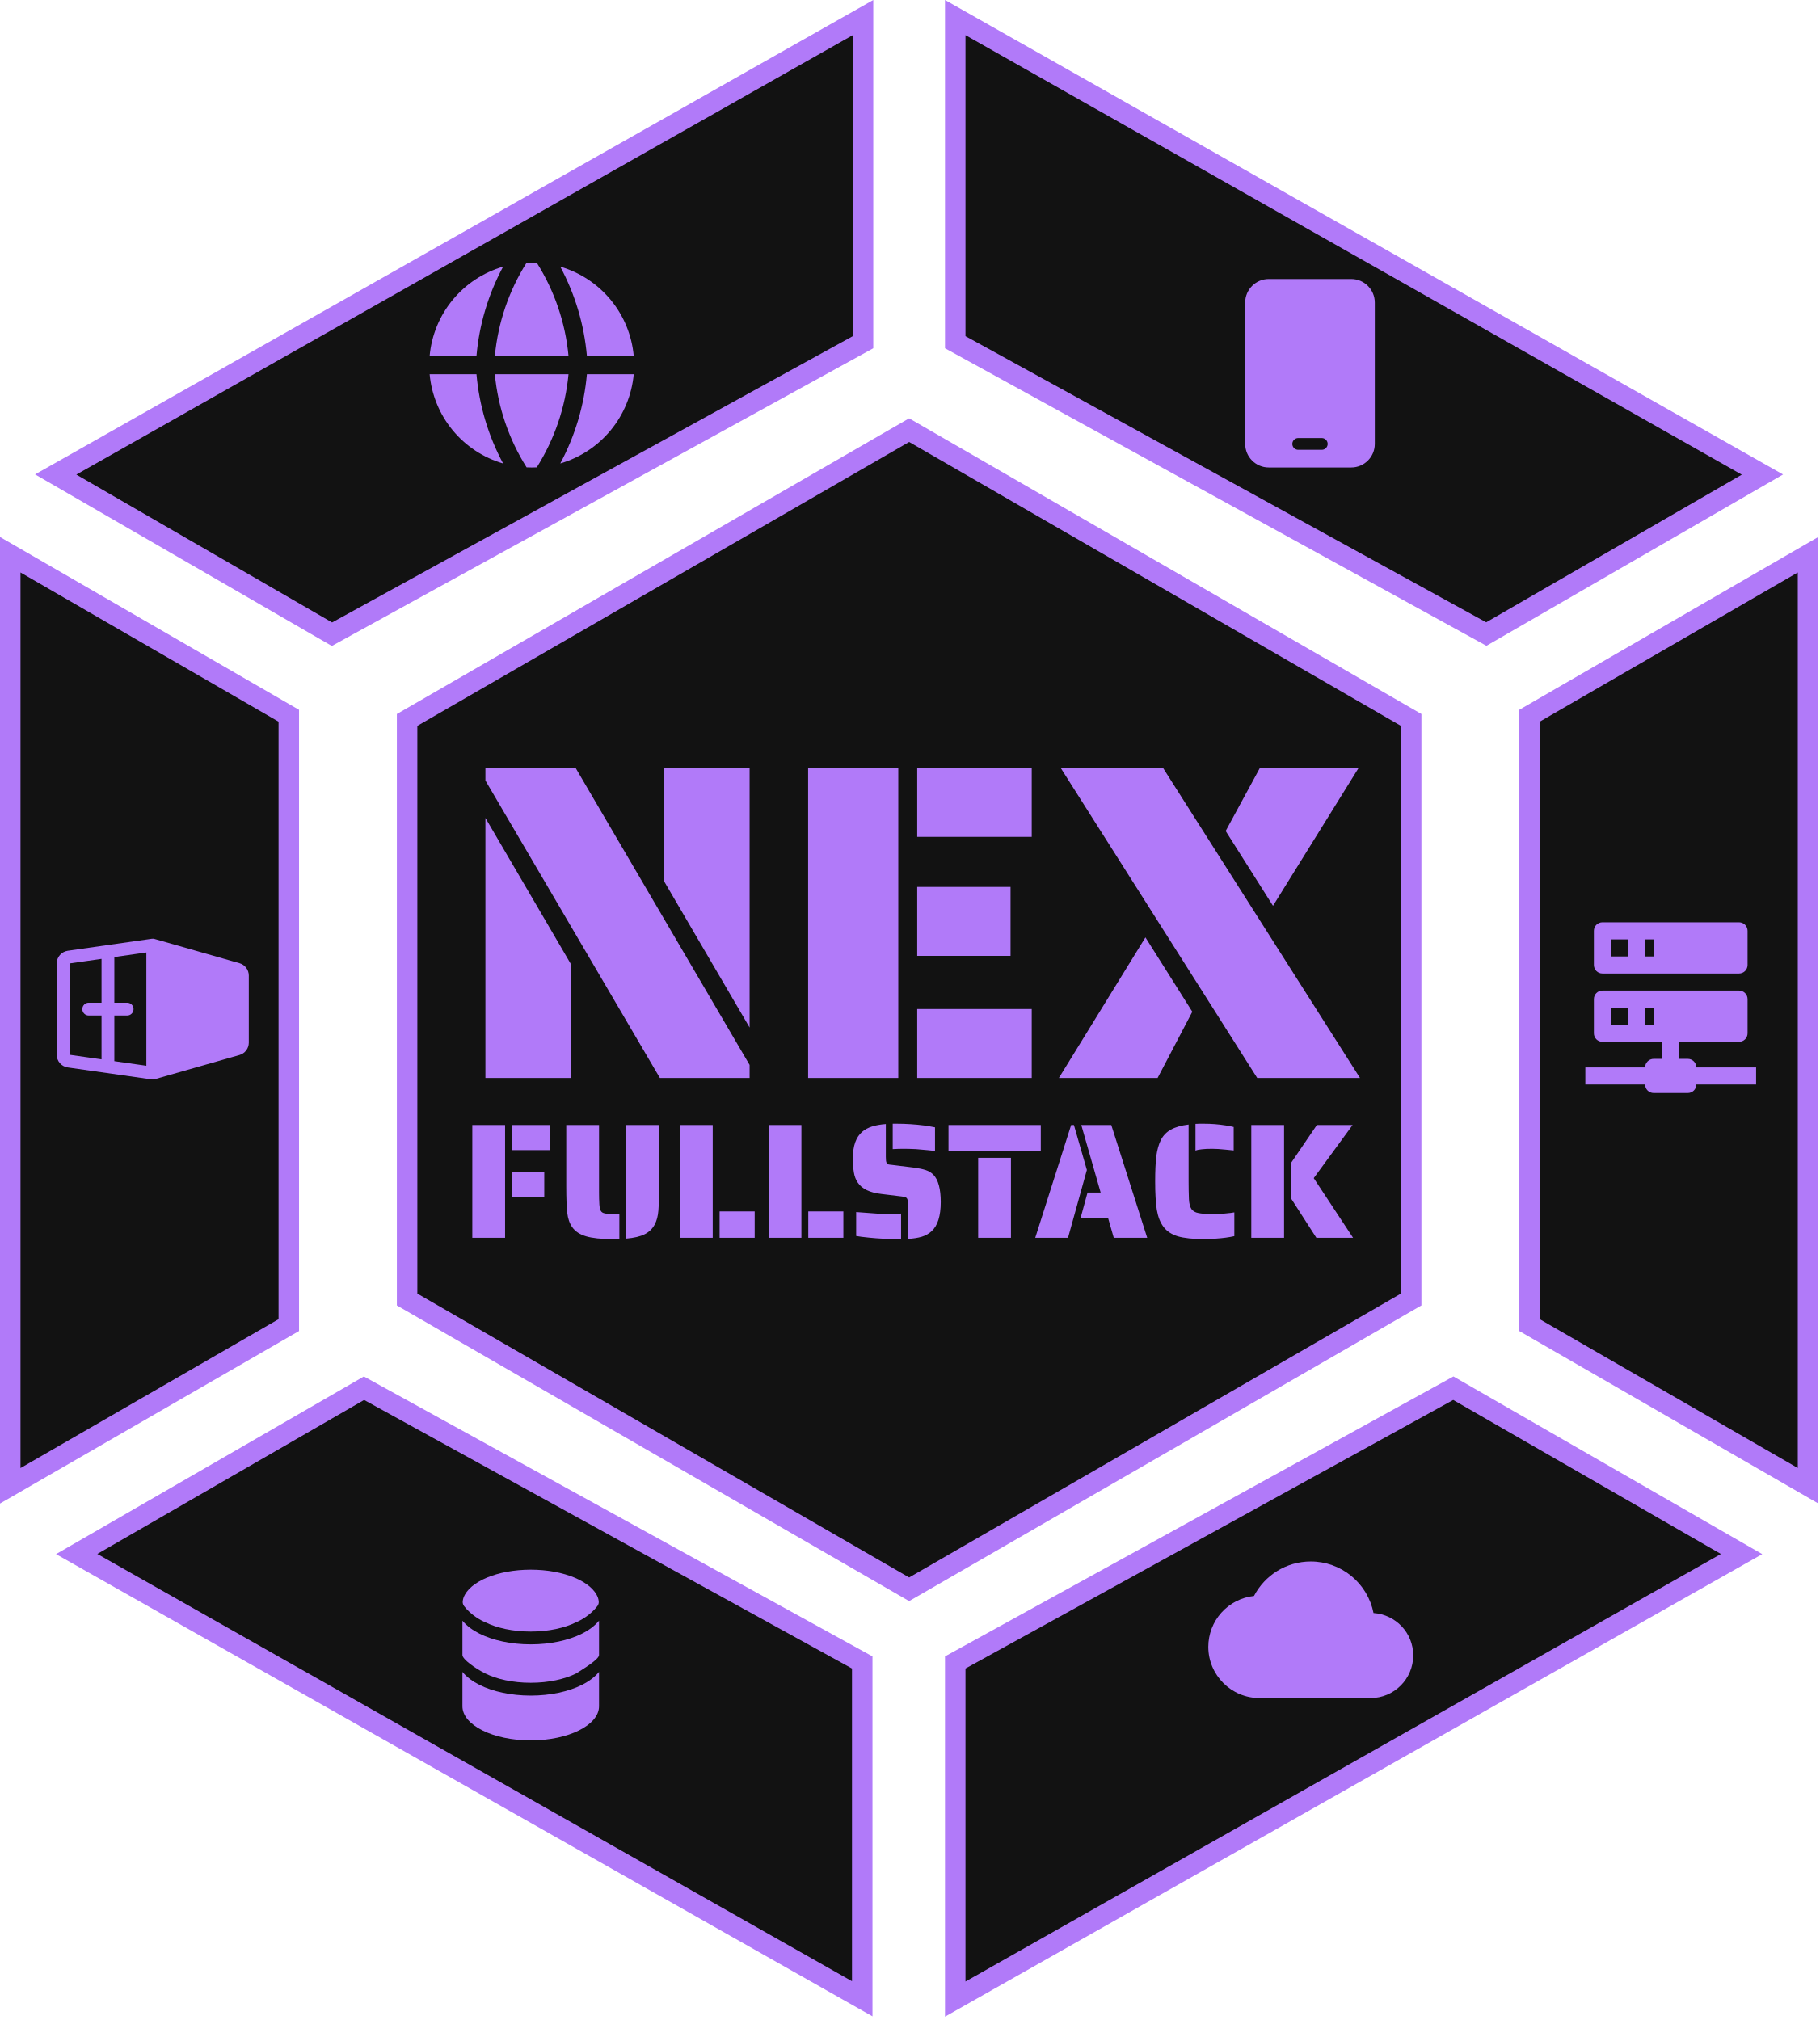
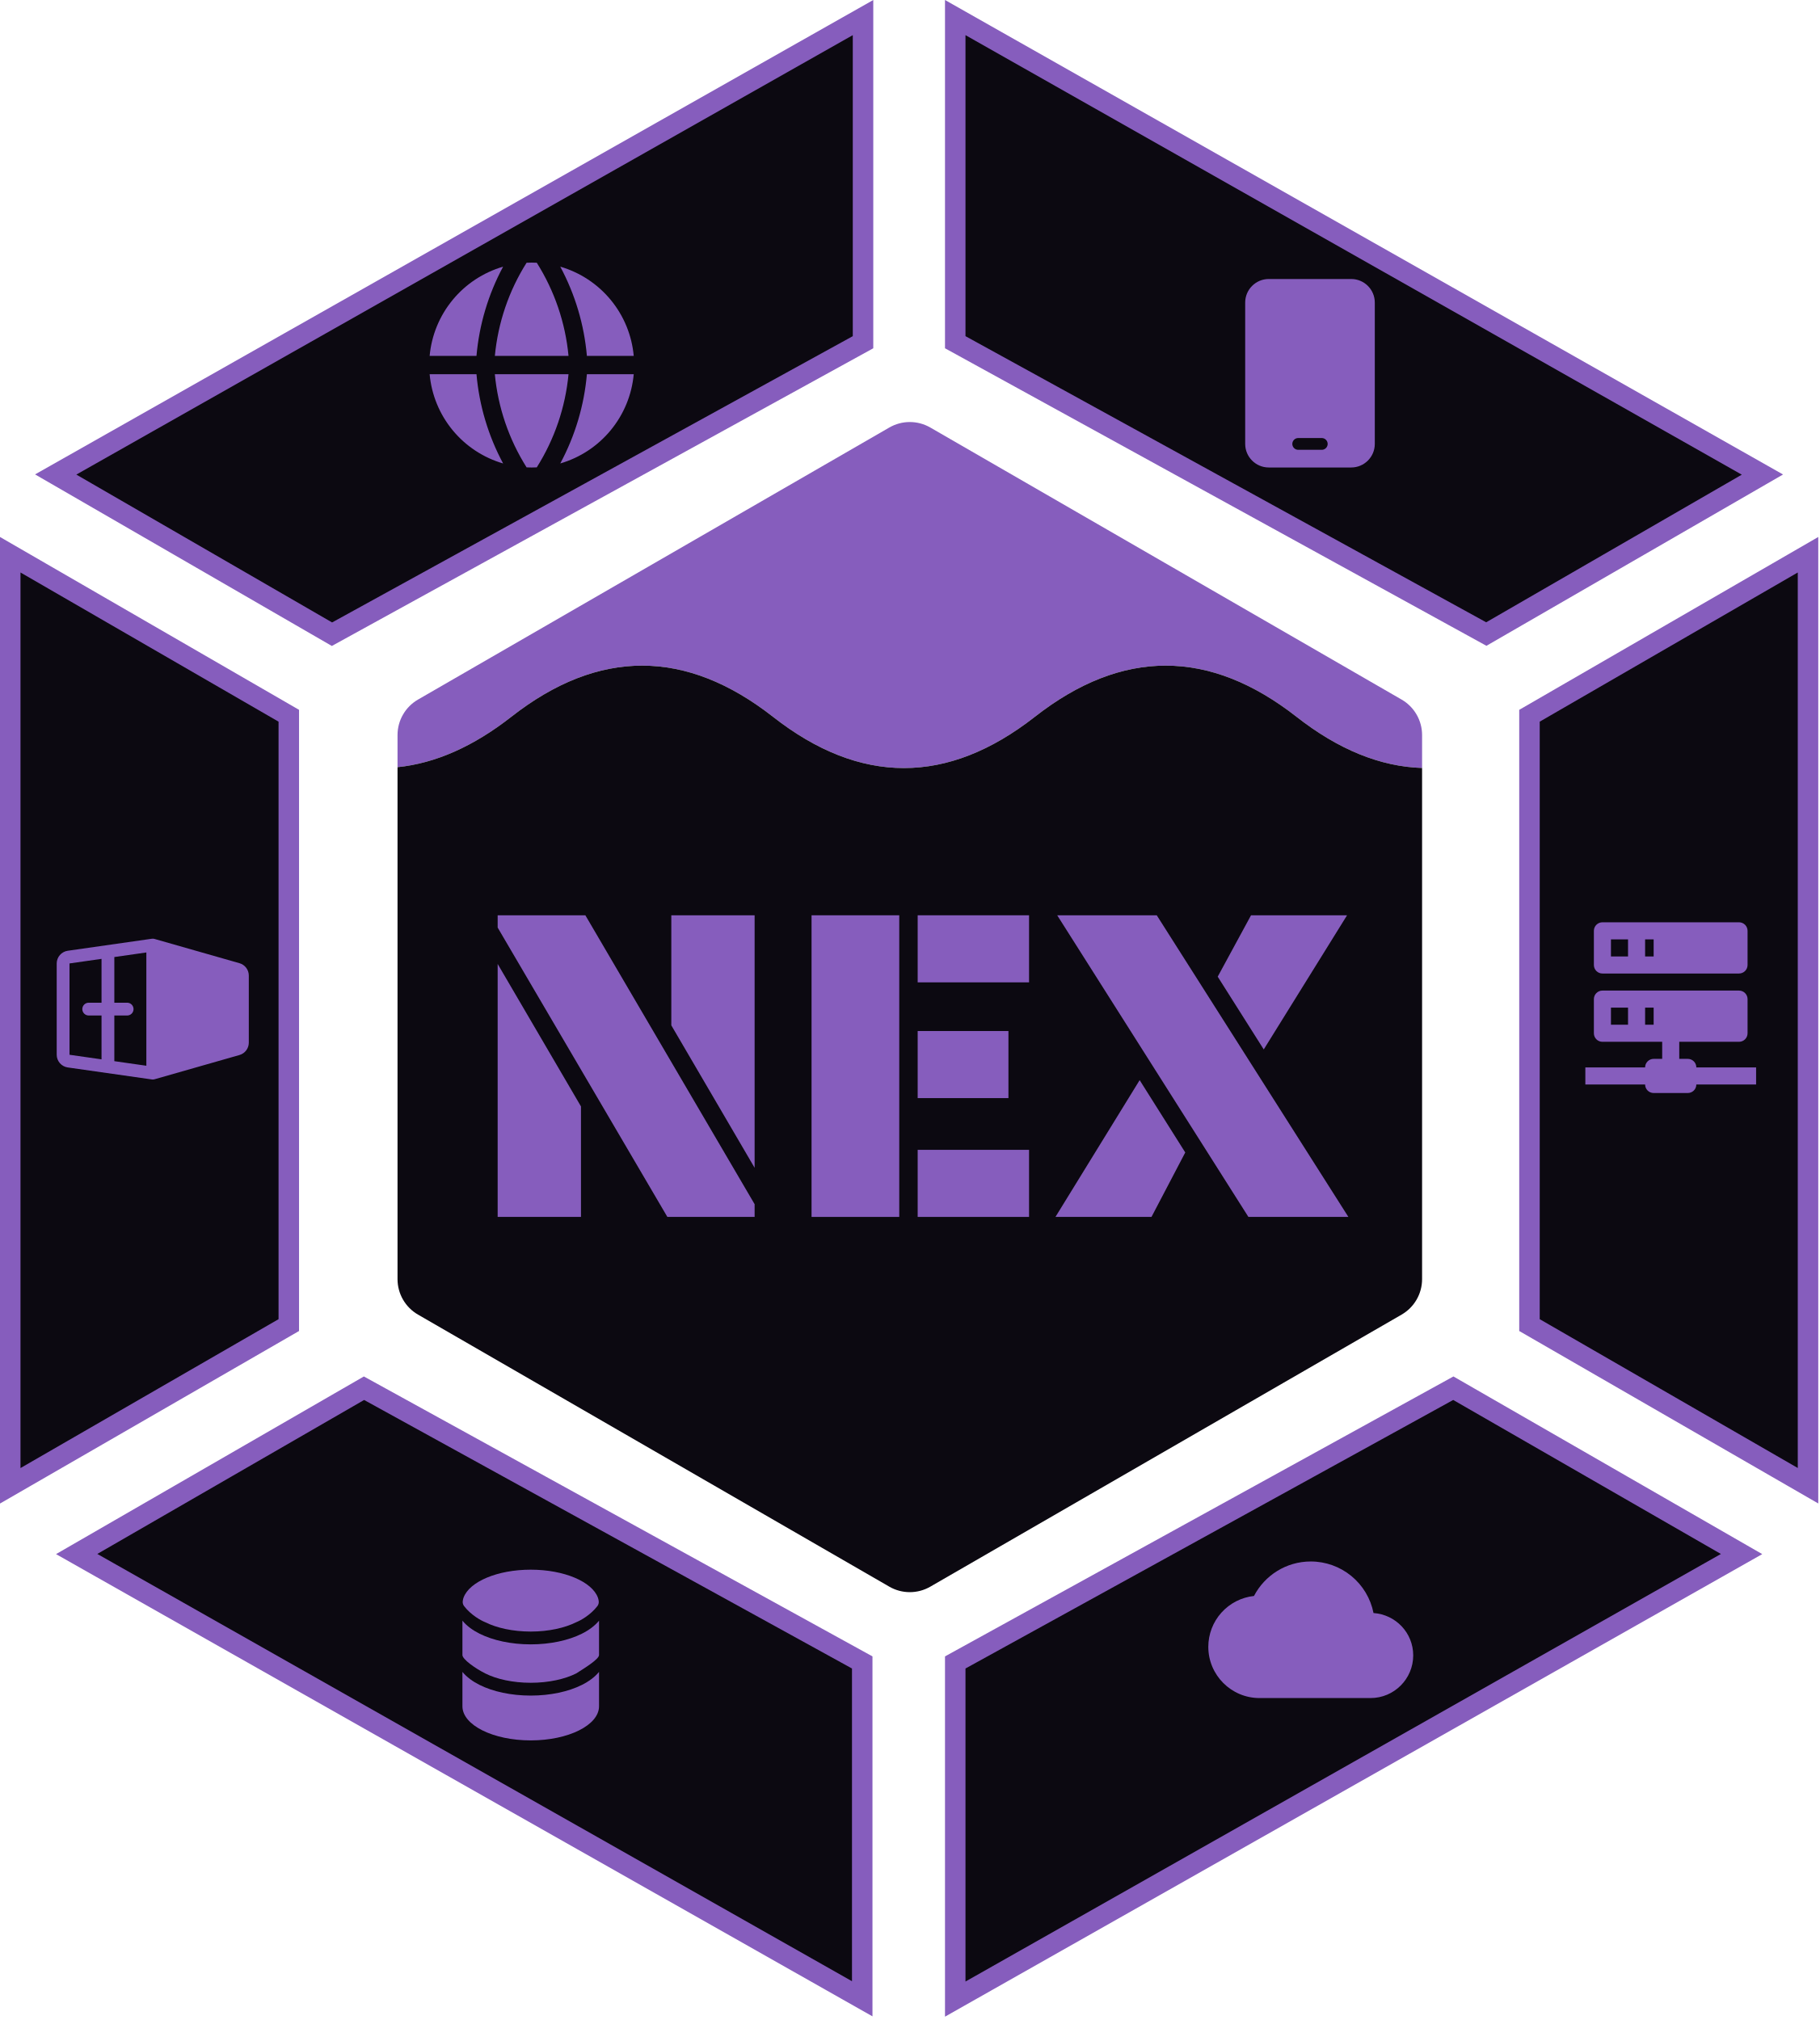
<svg xmlns="http://www.w3.org/2000/svg" width="444" height="493" viewBox="0 0 444 493" fill="none">
-   <path d="M441.172 362.608L373.203 323.4V174.685L441.172 135.388V362.608ZM13.589 115.804L210.586 4.288V83.522L81.002 154.783L13.589 115.804ZM233.086 4.289L430.043 115.825L362.67 154.744L233.086 83.521V4.289ZM354.621 338.806L424.957 379.279L233.086 487.899V405.735L354.621 338.806ZM210.391 405.735V487.821L18.709 379.276L88.818 338.807L210.391 405.735ZM70.469 323.4L2.5 362.624V135.388L70.469 174.685V323.4Z" fill="#121212" stroke="#B17AF9" stroke-width="5" />
-   <path d="M309.586 68.094C306.414 68.094 303.836 70.672 303.836 73.844V108.344C303.836 111.515 306.414 114.094 309.586 114.094H329.711C332.882 114.094 335.461 111.515 335.461 108.344V73.844C335.461 70.672 332.882 68.094 329.711 68.094H309.586ZM316.773 106.906H322.523C323.314 106.906 323.961 107.553 323.961 108.344C323.961 109.134 323.314 109.781 322.523 109.781H316.773C315.983 109.781 315.336 109.134 315.336 108.344C315.336 107.553 315.983 106.906 316.773 106.906Z" fill="#B17AF9" />
-   <path fill-rule="evenodd" clip-rule="evenodd" d="M122.768 65.082C117.936 66.489 113.64 69.321 110.441 73.206C107.243 77.092 105.289 81.852 104.836 86.864H116.265C116.931 79.236 119.142 71.824 122.765 65.078L122.768 65.082ZM116.265 91.328H104.836C105.288 96.341 107.241 101.101 110.439 104.987C113.637 108.873 117.933 111.706 122.765 113.114C119.142 106.368 116.931 98.956 116.265 91.328ZM128.493 114.068C124.163 107.2 121.508 99.411 120.743 91.328H138.725C137.96 99.411 135.305 107.2 130.975 114.068C130.148 114.109 129.32 114.109 128.493 114.068ZM136.707 113.11C141.539 111.702 145.834 108.871 149.032 104.985C152.23 101.099 154.183 96.34 154.636 91.328H143.207C142.541 98.956 140.33 106.368 136.707 113.114V113.11ZM143.207 86.864H154.636C154.184 81.851 152.231 77.091 149.033 73.205C145.835 69.319 141.539 66.487 136.707 65.078C140.33 71.824 142.541 79.236 143.207 86.864ZM128.493 64.125C129.321 64.083 130.151 64.083 130.979 64.125C135.308 70.993 137.961 78.782 138.725 86.864H120.747C121.522 78.732 124.182 70.935 128.493 64.125Z" fill="#B17AF9" />
-   <path d="M58.445 235.08L37.703 229.154C37.492 229.094 37.27 229.078 37.053 229.109L16.52 232.043C15.776 232.152 15.097 232.525 14.604 233.092C14.112 233.66 13.839 234.385 13.836 235.137V257.426C13.839 258.177 14.112 258.903 14.604 259.47C15.097 260.038 15.776 260.41 16.52 260.519L37.053 263.449C37.126 263.461 37.2 263.467 37.273 263.469C37.419 263.469 37.563 263.448 37.703 263.408L58.445 257.482C59.096 257.294 59.668 256.9 60.076 256.36C60.485 255.82 60.707 255.162 60.711 254.484V238.078C60.707 237.401 60.485 236.743 60.076 236.202C59.668 235.662 59.096 235.268 58.445 235.08ZM24.773 244.719H21.648C21.234 244.719 20.837 244.883 20.544 245.176C20.251 245.469 20.086 245.867 20.086 246.281C20.086 246.696 20.251 247.093 20.544 247.386C20.837 247.679 21.234 247.844 21.648 247.844H24.773V258.543L16.961 257.426V235.137L24.773 234.019V244.719ZM35.711 260.105L27.898 258.988V247.844H31.023C31.438 247.844 31.835 247.679 32.128 247.386C32.421 247.093 32.586 246.696 32.586 246.281C32.586 245.867 32.421 245.469 32.128 245.176C31.835 244.883 31.438 244.719 31.023 244.719H27.898V233.574L35.711 232.457V260.105Z" fill="#B17AF9" />
-   <path d="M409.753 258.427H411.836C412.388 258.427 412.918 258.647 413.309 259.037C413.7 259.428 413.919 259.958 413.919 260.51H428.503V264.677H413.919C413.919 265.23 413.7 265.76 413.309 266.15C412.918 266.541 412.388 266.76 411.836 266.76H403.503C402.95 266.76 402.42 266.541 402.029 266.15C401.639 265.76 401.419 265.23 401.419 264.677H386.836V260.51H401.419C401.419 259.958 401.639 259.428 402.029 259.037C402.42 258.647 402.95 258.427 403.503 258.427H405.586V254.26H391.003C390.45 254.26 389.92 254.041 389.529 253.65C389.139 253.26 388.919 252.73 388.919 252.177V243.844C388.919 243.291 389.139 242.761 389.529 242.371C389.92 241.98 390.45 241.76 391.003 241.76H424.336C424.888 241.76 425.418 241.98 425.809 242.371C426.2 242.761 426.419 243.291 426.419 243.844V252.177C426.419 252.73 426.2 253.26 425.809 253.65C425.418 254.041 424.888 254.26 424.336 254.26H409.753V258.427ZM391.003 225.094H424.336C424.888 225.094 425.418 225.313 425.809 225.704C426.2 226.095 426.419 226.625 426.419 227.177V235.51C426.419 236.063 426.2 236.593 425.809 236.984C425.418 237.374 424.888 237.594 424.336 237.594H391.003C390.45 237.594 389.92 237.374 389.529 236.984C389.139 236.593 388.919 236.063 388.919 235.51V227.177C388.919 226.625 389.139 226.095 389.529 225.704C389.92 225.313 390.45 225.094 391.003 225.094ZM401.419 233.427H403.503V229.26H401.419V233.427ZM401.419 250.094H403.503V245.927H401.419V250.094ZM393.086 229.26V233.427H397.253V229.26H393.086ZM393.086 245.927V250.094H397.253V245.927H393.086Z" fill="#B17AF9" />
-   <path d="M146.169 416.427C146.169 421.031 138.707 424.76 129.503 424.76C120.298 424.76 112.836 421.031 112.836 416.427V408.04C113.882 409.325 115.367 410.392 117.019 411.217C120.294 412.854 124.711 413.823 129.503 413.823C134.294 413.823 138.711 412.854 141.986 411.219C143.638 410.392 145.123 409.323 146.169 408.04V416.427Z" fill="#B17AF9" />
-   <path d="M129.503 401.323C134.294 401.323 138.711 400.354 141.986 398.719C143.638 397.892 145.123 396.823 146.169 395.54V403.927C146.169 404.969 142.448 407.242 140.588 408.423C137.832 409.8 133.915 410.698 129.503 410.698C125.09 410.698 121.173 409.802 118.417 408.423C115.961 407.194 112.836 404.969 112.836 403.927V395.54C113.882 396.825 115.367 397.892 117.019 398.717C120.294 400.354 124.711 401.323 129.503 401.323Z" fill="#B17AF9" />
-   <path d="M140.588 395.923C137.832 397.3 133.915 398.198 129.503 398.198C125.09 398.198 121.173 397.302 118.417 395.923C117.344 395.502 114.932 394.167 113.257 392.008C113.114 391.828 113.011 391.619 112.953 391.397C112.895 391.174 112.883 390.942 112.919 390.715C112.967 390.406 113.034 390.087 113.119 389.89C114.561 386.023 121.348 383.094 129.503 383.094C137.657 383.094 144.444 386.023 145.886 389.89C145.971 390.087 146.038 390.406 146.086 390.715C146.122 390.942 146.111 391.174 146.053 391.397C145.995 391.619 145.891 391.828 145.748 392.008C144.073 394.167 141.661 395.502 140.588 395.923Z" fill="#B17AF9" />
-   <path d="M335.148 393.677C334.449 390.131 332.539 386.937 329.746 384.642C326.954 382.347 323.451 381.093 319.836 381.094C313.815 381.094 308.586 384.51 305.982 389.51C302.92 389.841 300.088 391.292 298.031 393.584C295.973 395.876 294.836 398.847 294.836 401.927C294.836 408.823 300.44 414.427 307.336 414.427H334.419C340.169 414.427 344.836 409.76 344.836 404.01C344.836 398.51 340.565 394.052 335.148 393.677Z" fill="#B17AF9" />
-   <path d="M99.336 175.706L221.836 104.981L344.336 175.706V317.157L221.836 387.882L99.336 317.157V175.706Z" fill="#121212" stroke="#B17AF9" stroke-width="5" />
-   <path d="M118.449 190.494V187.414H140.449L182.909 259.904V263.094H161.019L118.449 190.494ZM162.009 215.024V187.414H182.909V250.774L162.009 215.024ZM118.449 199.624L139.349 235.374V263.094H118.449V199.624ZM197.189 187.414H219.189V263.094H197.189V187.414ZM223.809 187.414H251.749V204.244H223.809V187.414ZM223.809 216.454H246.579V233.284H223.809V216.454ZM223.809 246.264H251.749V263.094H223.809V246.264ZM258.812 187.414H283.782L331.852 263.094H306.772L258.812 187.414ZM299.072 202.814L307.432 187.414H331.522L310.622 221.074L299.072 202.814ZM279.492 228.774L290.932 246.924L282.462 263.094H258.372L279.492 228.774Z" fill="#B17AF9" />
-   <path d="M115.245 274.574H123.245V302.094H115.245V274.574ZM124.925 274.574H134.285V280.694H124.925V274.574ZM124.925 285.934H132.805V292.054H124.925V285.934ZM149.491 302.414C146.691 302.414 144.531 302.187 143.011 301.734C141.491 301.28 140.371 300.547 139.651 299.534C138.985 298.6 138.571 297.414 138.411 295.974C138.251 294.534 138.171 292.387 138.171 289.534V274.574H146.171V291.134C146.171 292.12 146.198 293.067 146.251 293.974C146.305 294.694 146.425 295.214 146.611 295.534C146.798 295.854 147.118 296.054 147.571 296.134C147.971 296.24 148.611 296.294 149.491 296.294H150.411C150.625 296.294 150.865 296.267 151.131 296.214V302.374C150.945 302.4 150.678 302.414 150.331 302.414H149.491ZM152.811 274.574H160.811V289.534C160.811 292.147 160.758 294.12 160.651 295.454C160.545 296.787 160.251 297.907 159.771 298.814C159.238 299.854 158.425 300.654 157.331 301.214C156.238 301.774 154.731 302.134 152.811 302.294V274.574ZM165.909 274.574H173.909V302.094H165.909V274.574ZM175.589 295.654H184.149V302.094H175.589V295.654ZM187.549 274.574H195.549V302.094H187.549V274.574ZM197.229 295.654H205.789V302.094H197.229V295.654ZM228.15 280.894C227.27 280.787 225.723 280.64 223.51 280.454C222.283 280.4 221.297 280.374 220.55 280.374C219.59 280.374 218.683 280.4 217.83 280.454V274.254H218.83C221.017 274.254 223.283 274.4 225.63 274.694C226.377 274.8 227.217 274.947 228.15 275.134V280.894ZM221.55 293.974C221.55 293.414 221.51 293.014 221.43 292.774C221.35 292.507 221.217 292.334 221.03 292.254C220.843 292.147 220.523 292.067 220.07 292.014L215.15 291.414C212.243 291.094 210.283 290.147 209.27 288.574C208.817 287.907 208.51 287.094 208.35 286.134C208.19 285.174 208.11 284 208.11 282.614C208.11 279.654 208.87 277.52 210.39 276.214C211.617 275.147 213.537 274.52 216.15 274.334V282.374C216.15 282.72 216.163 283.014 216.19 283.254C216.217 283.494 216.27 283.68 216.35 283.814C216.43 283.974 216.563 284.094 216.75 284.174C216.937 284.227 217.217 284.267 217.59 284.294L223.11 284.974C224.257 285.134 225.19 285.334 225.91 285.574C226.63 285.814 227.243 286.187 227.75 286.694C228.95 287.947 229.55 290.174 229.55 293.374C229.55 296.76 228.803 299.134 227.31 300.494C226.643 301.107 225.83 301.56 224.87 301.854C223.937 302.12 222.83 302.294 221.55 302.374V293.974ZM219.43 302.414C216.763 302.414 214.283 302.294 211.99 302.054C210.63 301.92 209.603 301.787 208.91 301.654V295.814C210.483 295.947 212.283 296.08 214.31 296.214C215.59 296.267 216.497 296.294 217.03 296.294C218.47 296.294 219.417 296.254 219.87 296.174V302.414H219.43ZM231.442 274.574H253.962V280.974H231.442V274.574ZM238.682 282.574H246.682V302.094H238.682V282.574ZM261.367 274.574H262.047L265.207 285.534L260.607 302.094H252.607L261.367 274.574ZM270.367 297.214H263.687L265.367 291.054H268.567L263.847 274.574H271.167L279.927 302.094H271.767L270.367 297.214ZM291.708 274.294C291.922 274.267 292.255 274.254 292.708 274.254H293.748C295.535 274.254 297.282 274.387 298.988 274.654C299.868 274.787 300.548 274.92 301.028 275.054V280.774C300.628 280.747 299.962 280.68 299.028 280.574C297.775 280.44 296.682 280.374 295.748 280.374C294.708 280.374 293.868 280.414 293.228 280.494C292.615 280.547 292.108 280.654 291.708 280.814V274.294ZM293.748 302.414C291.082 302.414 288.962 302.187 287.388 301.734C285.842 301.254 284.668 300.467 283.868 299.374C283.095 298.334 282.562 296.96 282.268 295.254C282.002 293.52 281.868 291.214 281.868 288.334C281.868 285.8 281.962 283.747 282.148 282.174C282.362 280.6 282.735 279.28 283.268 278.214C283.828 277.12 284.642 276.28 285.708 275.694C286.802 275.08 288.242 274.667 290.028 274.454V288.334C290.028 289.827 290.055 291.267 290.108 292.654C290.162 293.72 290.362 294.52 290.708 295.054C291.082 295.587 291.655 295.92 292.428 296.054C293.175 296.214 294.282 296.294 295.748 296.294C297.268 296.294 298.562 296.227 299.628 296.094C300.055 296.067 300.575 296 301.188 295.894V301.694C299.882 301.987 298.402 302.187 296.748 302.294C295.842 302.374 294.842 302.414 293.748 302.414ZM305.323 274.574H313.323V302.094H305.323V274.574ZM315.003 292.454V283.854L321.323 274.574H330.043L320.563 287.534L330.163 302.094H321.203L315.003 292.454Z" fill="#B17AF9" />
+   <path d="M441.172 362.608L373.203 323.4V174.685L441.172 135.388V362.608ZM13.589 115.804L210.586 4.288V83.522L81.002 154.783L13.589 115.804ZM233.086 4.289L430.043 115.825L362.67 154.744L233.086 83.521V4.289ZM354.621 338.806L424.957 379.279L233.086 487.899V405.735L354.621 338.806ZM210.391 405.735V487.821L18.709 379.276L88.818 338.807L210.391 405.735ZM70.469 323.4L2.5 362.624V135.388L70.469 174.685V323.4Z" fill="#0C0911" stroke="#865DBD" stroke-width="5" />
+   <path d="M309.586 68.094C306.414 68.094 303.836 70.672 303.836 73.844V108.344C303.836 111.515 306.414 114.094 309.586 114.094H329.711C332.882 114.094 335.461 111.515 335.461 108.344V73.844C335.461 70.672 332.882 68.094 329.711 68.094H309.586ZM316.773 106.906H322.523C323.314 106.906 323.961 107.553 323.961 108.344C323.961 109.134 323.314 109.781 322.523 109.781H316.773C315.983 109.781 315.336 109.134 315.336 108.344C315.336 107.553 315.983 106.906 316.773 106.906Z" fill="#865DBD" />
+   <path fill-rule="evenodd" clip-rule="evenodd" d="M122.768 65.082C117.936 66.489 113.64 69.321 110.441 73.206C107.243 77.092 105.289 81.852 104.836 86.864H116.265C116.931 79.236 119.142 71.824 122.765 65.078L122.768 65.082ZM116.265 91.328H104.836C105.288 96.341 107.241 101.101 110.439 104.987C113.637 108.873 117.933 111.706 122.765 113.114C119.142 106.368 116.931 98.956 116.265 91.328ZM128.493 114.068C124.163 107.2 121.508 99.411 120.743 91.328H138.725C137.96 99.411 135.305 107.2 130.975 114.068C130.148 114.109 129.32 114.109 128.493 114.068ZM136.707 113.11C141.539 111.702 145.834 108.871 149.032 104.985C152.23 101.099 154.183 96.34 154.636 91.328H143.207C142.541 98.956 140.33 106.368 136.707 113.114V113.11ZM143.207 86.864H154.636C154.184 81.851 152.231 77.091 149.033 73.205C145.835 69.319 141.539 66.487 136.707 65.078C140.33 71.824 142.541 79.236 143.207 86.864ZM128.493 64.125C129.321 64.083 130.151 64.083 130.979 64.125C135.308 70.993 137.961 78.782 138.725 86.864H120.747C121.522 78.732 124.182 70.935 128.493 64.125Z" fill="#865DBD" />
+   <path d="M58.445 235.08L37.703 229.154C37.492 229.094 37.27 229.078 37.053 229.109L16.52 232.043C15.776 232.152 15.097 232.525 14.604 233.092C14.112 233.66 13.839 234.385 13.836 235.137V257.426C13.839 258.177 14.112 258.903 14.604 259.47C15.097 260.038 15.776 260.41 16.52 260.519L37.053 263.449C37.126 263.461 37.2 263.467 37.273 263.469C37.419 263.469 37.563 263.448 37.703 263.408L58.445 257.482C59.096 257.294 59.668 256.9 60.076 256.36C60.485 255.82 60.707 255.162 60.711 254.484V238.078C60.707 237.401 60.485 236.743 60.076 236.202C59.668 235.662 59.096 235.268 58.445 235.08ZM24.773 244.719H21.648C21.234 244.719 20.837 244.883 20.544 245.176C20.251 245.469 20.086 245.867 20.086 246.281C20.086 246.696 20.251 247.093 20.544 247.386C20.837 247.679 21.234 247.844 21.648 247.844H24.773V258.543L16.961 257.426V235.137L24.773 234.019V244.719ZM35.711 260.105L27.898 258.988V247.844H31.023C31.438 247.844 31.835 247.679 32.128 247.386C32.421 247.093 32.586 246.696 32.586 246.281C32.586 245.867 32.421 245.469 32.128 245.176C31.835 244.883 31.438 244.719 31.023 244.719H27.898V233.574L35.711 232.457V260.105Z" fill="#865DBD" />
+   <path d="M409.753 258.427H411.836C412.388 258.427 412.918 258.647 413.309 259.037C413.7 259.428 413.919 259.958 413.919 260.51H428.503V264.677H413.919C413.919 265.23 413.7 265.76 413.309 266.15C412.918 266.541 412.388 266.76 411.836 266.76H403.503C402.95 266.76 402.42 266.541 402.029 266.15C401.639 265.76 401.419 265.23 401.419 264.677H386.836V260.51H401.419C401.419 259.958 401.639 259.428 402.029 259.037C402.42 258.647 402.95 258.427 403.503 258.427H405.586V254.26H391.003C390.45 254.26 389.92 254.041 389.529 253.65C389.139 253.26 388.919 252.73 388.919 252.177V243.844C388.919 243.291 389.139 242.761 389.529 242.371C389.92 241.98 390.45 241.76 391.003 241.76H424.336C424.888 241.76 425.418 241.98 425.809 242.371C426.2 242.761 426.419 243.291 426.419 243.844V252.177C426.419 252.73 426.2 253.26 425.809 253.65C425.418 254.041 424.888 254.26 424.336 254.26H409.753V258.427ZM391.003 225.094H424.336C424.888 225.094 425.418 225.313 425.809 225.704C426.2 226.095 426.419 226.625 426.419 227.177V235.51C426.419 236.063 426.2 236.593 425.809 236.984C425.418 237.374 424.888 237.594 424.336 237.594H391.003C390.45 237.594 389.92 237.374 389.529 236.984C389.139 236.593 388.919 236.063 388.919 235.51V227.177C388.919 226.625 389.139 226.095 389.529 225.704C389.92 225.313 390.45 225.094 391.003 225.094ZM401.419 233.427H403.503V229.26H401.419V233.427ZM401.419 250.094H403.503V245.927H401.419V250.094ZM393.086 229.26V233.427H397.253V229.26H393.086ZM393.086 245.927V250.094H397.253V245.927H393.086Z" fill="#865DBD" />
+   <path d="M146.169 416.427C146.169 421.031 138.707 424.76 129.503 424.76C120.298 424.76 112.836 421.031 112.836 416.427V408.04C113.882 409.325 115.367 410.392 117.019 411.217C120.294 412.854 124.711 413.823 129.503 413.823C134.294 413.823 138.711 412.854 141.986 411.219C143.638 410.392 145.123 409.323 146.169 408.04V416.427Z" fill="#865DBD" />
+   <path d="M129.503 401.323C134.294 401.323 138.711 400.354 141.986 398.719C143.638 397.892 145.123 396.823 146.169 395.54V403.927C146.169 404.969 142.448 407.242 140.588 408.423C137.832 409.8 133.915 410.698 129.503 410.698C125.09 410.698 121.173 409.802 118.417 408.423C115.961 407.194 112.836 404.969 112.836 403.927V395.54C113.882 396.825 115.367 397.892 117.019 398.717C120.294 400.354 124.711 401.323 129.503 401.323Z" fill="#865DBD" />
+   <path d="M140.588 395.923C137.832 397.3 133.915 398.198 129.503 398.198C125.09 398.198 121.173 397.302 118.417 395.923C117.344 395.502 114.932 394.167 113.257 392.008C113.114 391.828 113.011 391.619 112.953 391.397C112.895 391.174 112.883 390.942 112.919 390.715C112.967 390.406 113.034 390.087 113.119 389.89C114.561 386.023 121.348 383.094 129.503 383.094C137.657 383.094 144.444 386.023 145.886 389.89C145.971 390.087 146.038 390.406 146.086 390.715C146.122 390.942 146.111 391.174 146.053 391.397C145.995 391.619 145.891 391.828 145.748 392.008C144.073 394.167 141.661 395.502 140.588 395.923Z" fill="#865DBD" />
+   <path d="M335.148 393.677C334.449 390.131 332.539 386.937 329.746 384.642C326.954 382.347 323.451 381.093 319.836 381.094C313.815 381.094 308.586 384.51 305.982 389.51C302.92 389.841 300.088 391.292 298.031 393.584C295.973 395.876 294.836 398.847 294.836 401.927C294.836 408.823 300.44 414.427 307.336 414.427H334.419C340.169 414.427 344.836 409.76 344.836 404.01C344.836 398.51 340.565 394.052 335.148 393.677Z" fill="#865DBD" />
+   <path d="M342 170.735L227 104.34C223.906 102.553 220.094 102.553 217 104.34L102 170.735C98.906 172.521 97 175.823 97 179.395V187.238C106.25 186.289 115.5 182.194 124.75 174.953C146.042 158.286 167.333 158.286 188.625 174.953C209.917 191.62 231.208 191.62 252.5 174.953C273.792 158.286 295.083 158.286 316.375 174.953C326.583 182.944 336.792 187.104 347 187.432V179.395C347 175.823 345.094 172.521 342 170.735Z" fill="#865DBD" />
+   <path d="M227 387.241L342 320.846C345.094 319.06 347 315.758 347 312.186V187.432C336.792 187.104 326.583 182.944 316.375 174.953C295.083 158.286 273.792 158.286 252.5 174.953C231.208 191.62 209.917 191.62 188.625 174.953C167.333 158.286 146.042 158.286 124.75 174.953C115.5 182.194 106.25 186.289 97 187.238V312.186C97 315.758 98.906 319.06 102 320.846L217 387.241C220.094 389.028 223.906 389.028 227 387.241Z" fill="#0C0911" />
+   <path d="M121.433 226.38V223.384H142.833L184.135 293.897V297H162.842L121.433 226.38ZM163.805 250.241V223.384H184.135V285.016L163.805 250.241ZM121.433 235.261L141.763 270.036V297H121.433V235.261Z" fill="#865DBD" />
+   <path d="M198.025 223.384H219.425V297H198.025V223.384ZM223.919 223.384H251.097V239.755H223.919V223.384ZM223.919 251.632H246.068V268.003H223.919V251.632ZM223.919 280.629H251.097V297H223.919V280.629Z" fill="#865DBD" />
+   <path d="M257.968 223.384H282.257L329.016 297H304.62L257.968 223.384ZM297.13 238.364L305.262 223.384H328.695L308.365 256.126L297.13 238.364ZM278.084 263.616L289.212 281.271L280.973 297H257.54L278.084 263.616Z" fill="#865DBD" />
</svg>
